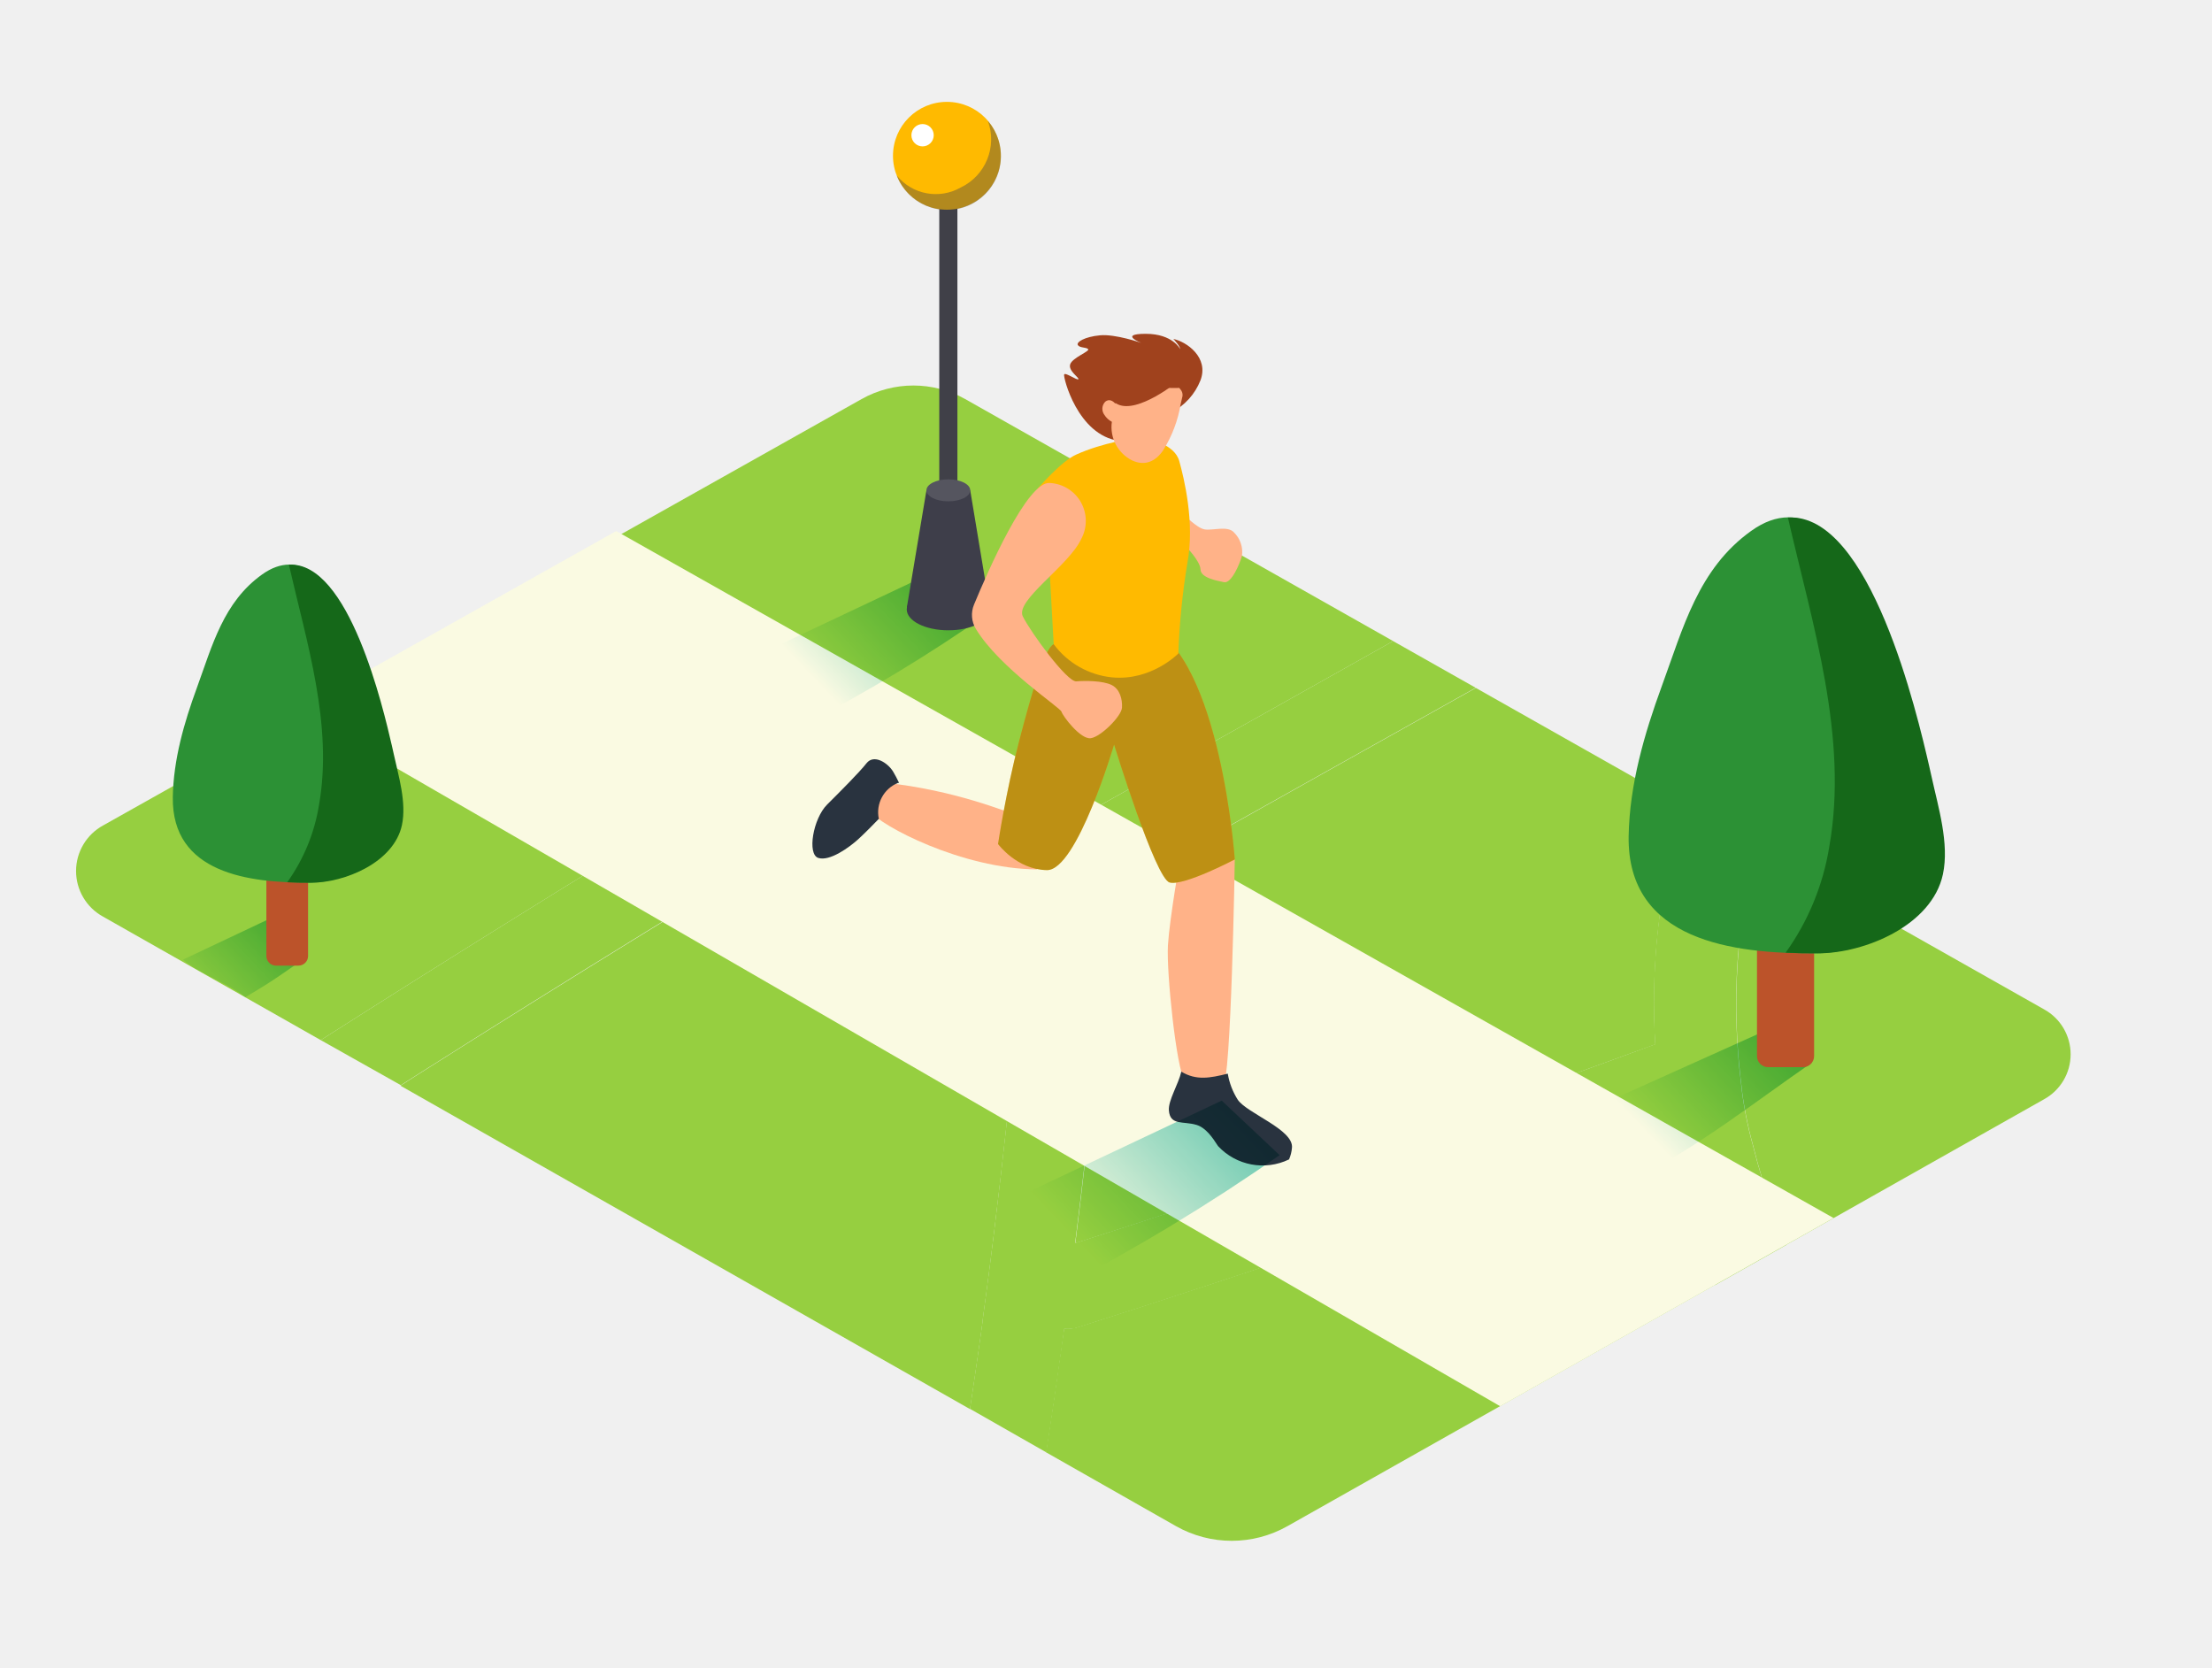
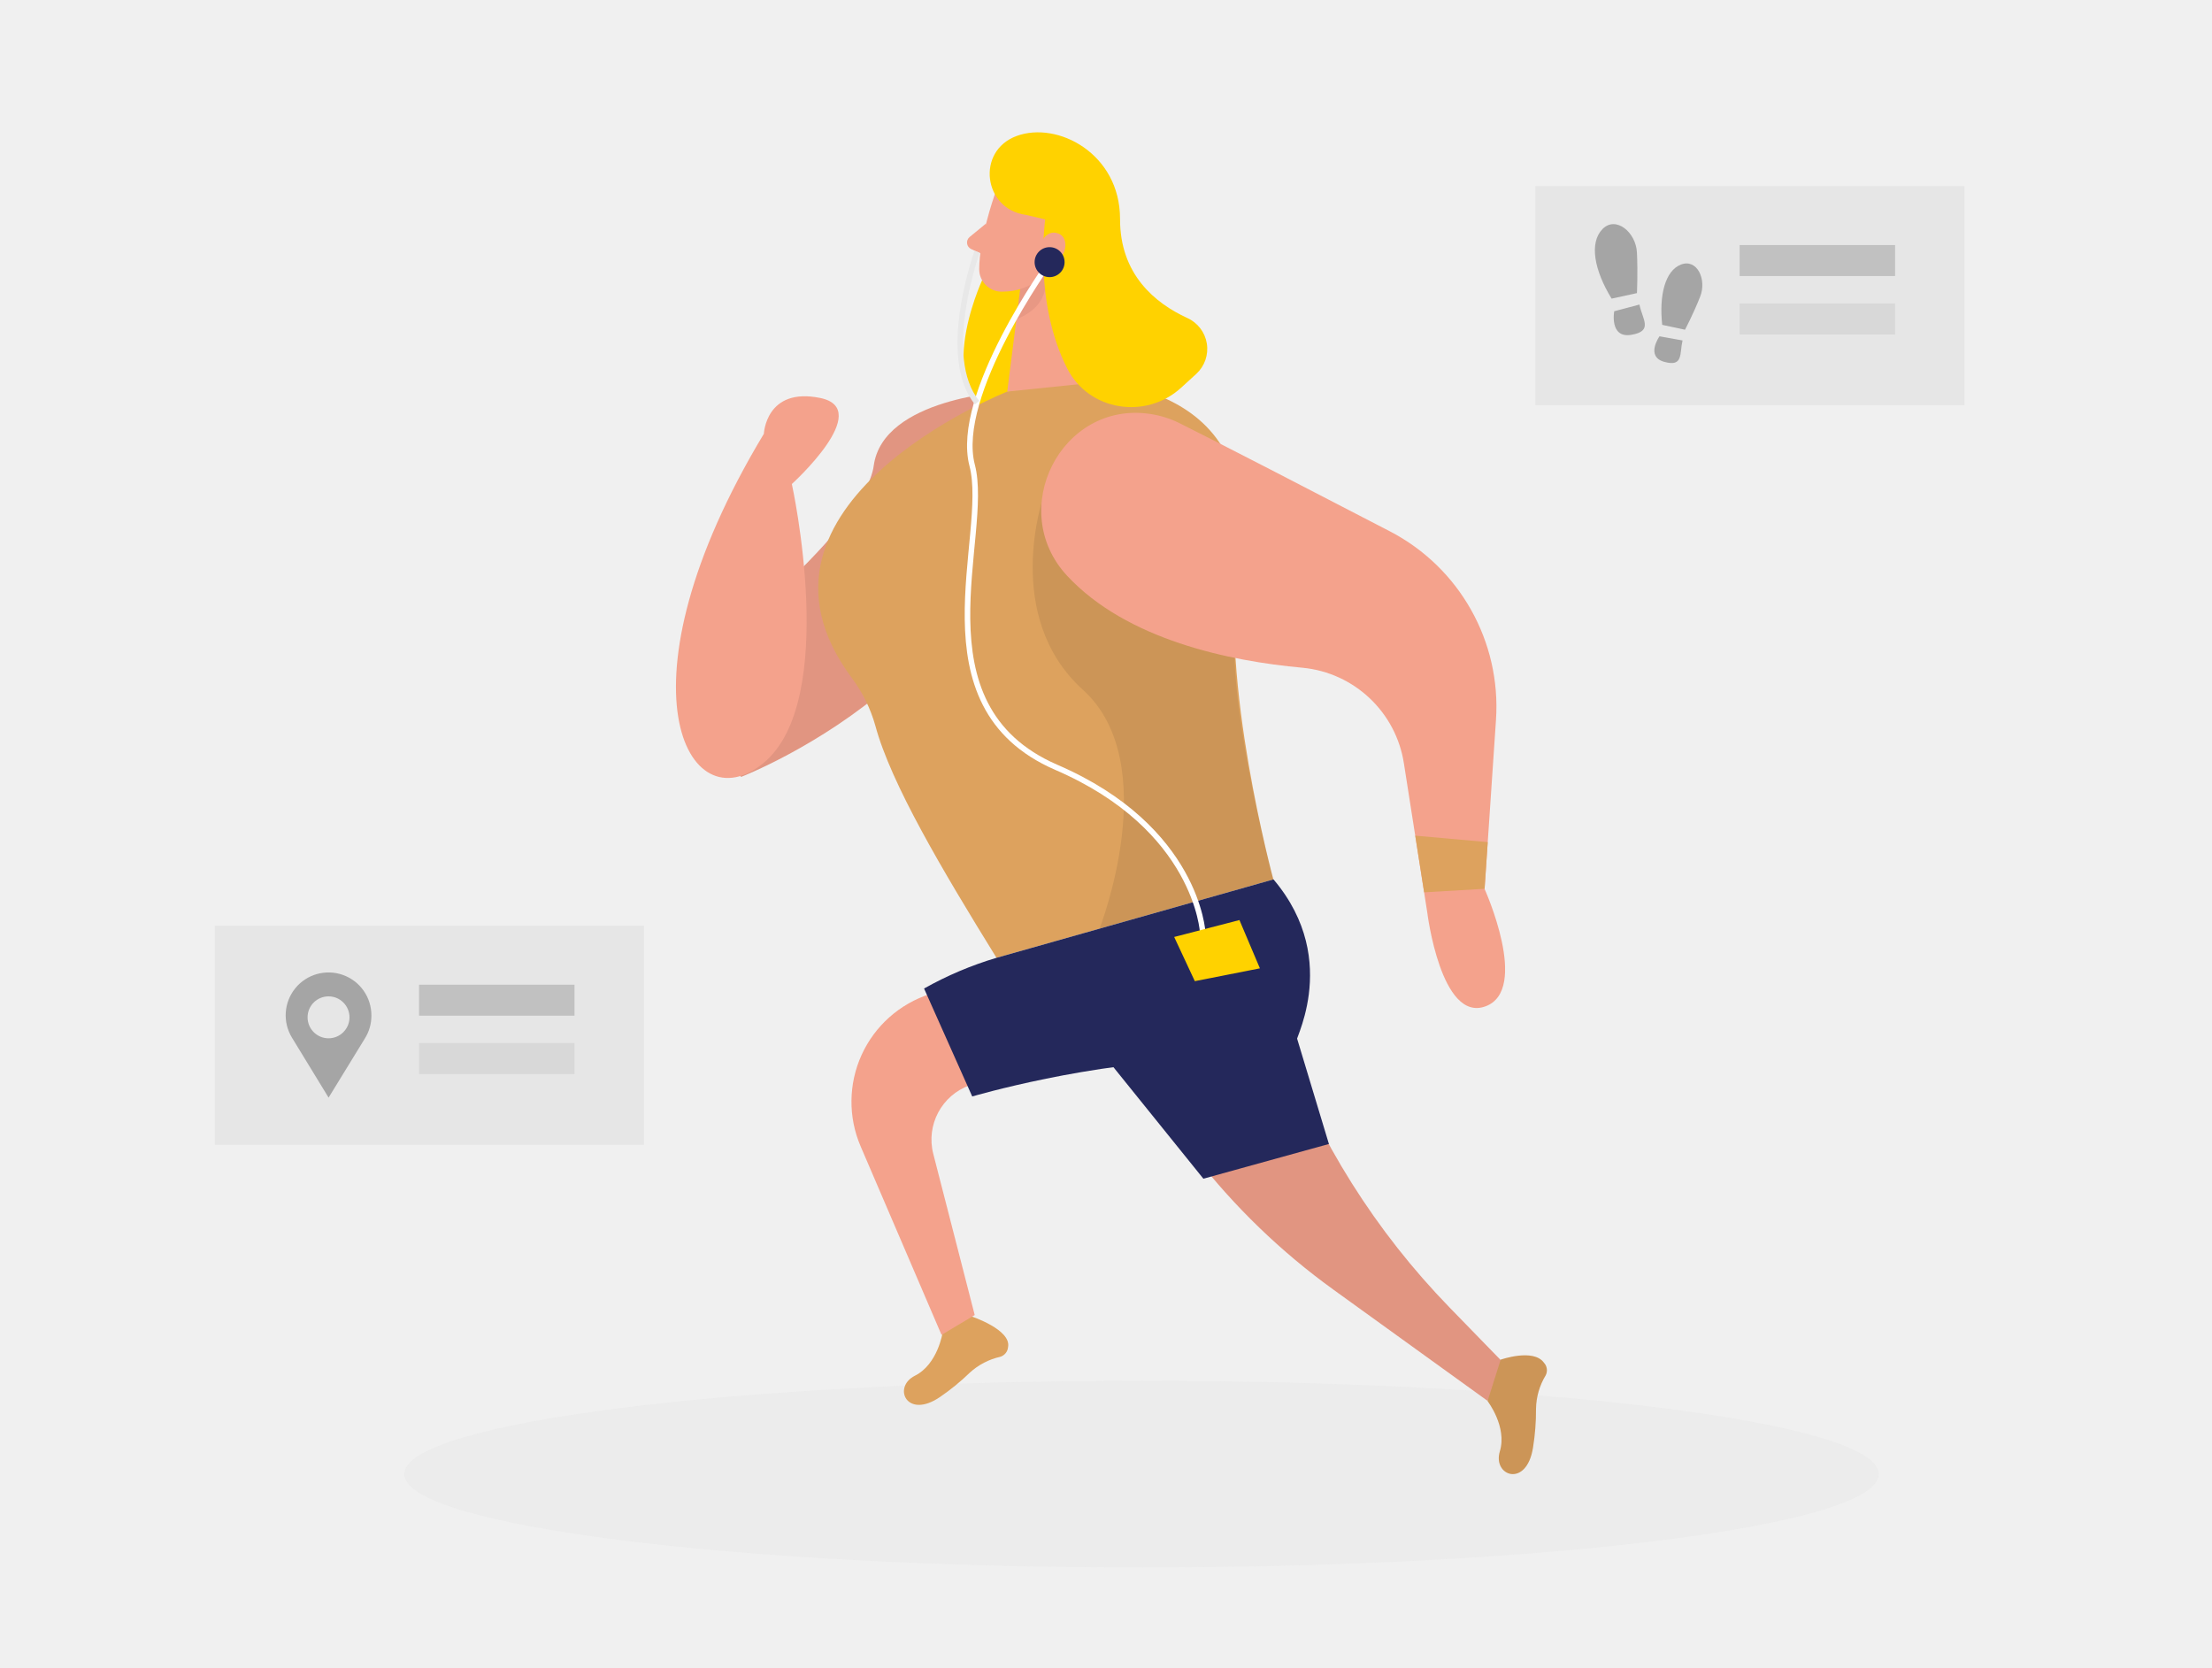
- <svg xmlns="http://www.w3.org/2000/svg" xmlns:xlink="http://www.w3.org/1999/xlink" viewBox="0 0 400 300" width="406" height="306" class="illustration styles_illustrationTablet__1DWOa">
-   <defs>
-     <linearGradient id="linear-gradient" x1="173.65" y1="97.18" x2="147.34" y2="122.2" gradientUnits="userSpaceOnUse">
-       <stop offset="0" stop-color="#00a99d" />
-       <stop offset="1" stop-color="#fff" />
-     </linearGradient>
-     <linearGradient id="linear-gradient-2" x1="324.13" y1="178.09" x2="297.31" y2="203.59" xlink:href="#linear-gradient" />
-     <linearGradient id="linear-gradient-3" x1="225.58" y1="192.13" x2="193.57" y2="222.56" xlink:href="#linear-gradient" />
-     <linearGradient id="linear-gradient-4" x1="55.3" y1="162.08" x2="34.86" y2="181.51" xlink:href="#linear-gradient" />
-   </defs>
-   <g style="isolation: isolate;">
-     <g id="Layer_2" data-name="Layer 2">
-       <path d="M322.36,222.62q-.32-.77-.63-1.54-.62-1.55-1.19-3.11a112.18,112.18,0,0,1-3.46-11.34A71.88,71.88,0,0,1,314.83,195c0,.23.22,1.72.1.7l-.1-.83q-.08-.62-.14-1.24-.16-1.45-.29-2.9-.25-2.9-.35-5.81a115.2,115.2,0,0,1,.19-11.85q.2-2.9.54-5.8c0-.41.1-.81.15-1.21l.05-.35q.22-1.44.47-2.87.93-5.24,2.35-10.38l51.84,29.31a9.28,9.28,0,0,1,0,16.25l-46.52,26.26-.62-1.33Z" fill="#96cf40" />
-       <path d="M209.43,139l-8.68,4.86c-1.55.87-3.08,1.75-4.64,2.6l-.5.26h-.05l-1.74-.95-4.09-2.28q-4.19-2.35-8.37-4.73Q172.88,134,164.48,129q-26.84-15.77-52.95-32.7l44.27-24.88a19.13,19.13,0,0,1,18.74,0l77.39,43.76-24.92,14Z" fill="#96cf40" />
-       <path d="M192.43,239.49a6.48,6.48,0,0,0,2.52-.27q12.17-3.87,24.3-7.86,41.16-13.53,81.84-28.4a116.39,116.39,0,0,0,9,28.64l-77.29,43.62a20.48,20.48,0,0,1-20.13,0l-23.51-13.36q1.49-9.66,2.83-19.35Q192.23,241,192.43,239.49Z" fill="#96cf40" />
-       <path d="M299.34,188.1q-11.31,4.14-22.66,8.19-40.88,14.55-82.23,27.77,4-31.76,6.39-63.67.76-.3,1.51-.65c3-1.42,5.86-3.22,8.75-4.84l9.15-5.12,17.83-10,28.8-16.13,37.62,21.27q-.86,2.73-1.58,5.5A121.26,121.26,0,0,0,299.34,188.1Z" fill="#96cf40" />
-       <path d="M18.67,148.5l78.45-44.08q15.66,10.28,31.59,20.15,7.7,4.77,15.47,9.44-7.93,4.76-15.83,9.56Q92.94,165.07,58,187.33L18.63,165A9.4,9.4,0,0,1,18.67,148.5Z" fill="#96cf40" />
-       <path d="M158.5,142.51l4.05,2.38q8.54,5,17.14,9.81c2.12,1.19,4.22,2.44,6.36,3.61q-.8,10.91-1.79,21.81-1.9,21-4.5,42-.64,5.21-1.33,10.41-.36,2.73-.73,5.46l0,.19-.14,1-.36,2.6q-.86,6.14-1.79,12.27l-103-58.48,3-1.92Q116.65,167.55,158.5,142.51Z" fill="#96cf40" />
-       <path d="M144.17,134q-7.76-4.67-15.47-9.44-15.93-9.87-31.59-20.15l14.42-8.1q26.1,16.92,52.95,32.7,8.4,4.94,16.87,9.76,4.18,2.38,8.37,4.73l4.09,2.28,1.74.95h.05l.5-.26c1.56-.85,3.1-1.73,4.64-2.6l8.68-4.86L227,129.18l24.92-14,14.93,8.44-28.8,16.13-17.83,10-9.15,5.12c-2.89,1.62-5.75,3.42-8.75,4.84q-.75.36-1.51.65-2.41,31.91-6.39,63.67,41.35-13.23,82.23-27.77,11.35-4,22.66-8.19a121.26,121.26,0,0,1,3.57-37.66q.72-2.77,1.58-5.5l13.31,7.53q-1.43,5.13-2.35,10.38-.25,1.43-.47,2.87l-.05.35c-.05.4-.11.81-.15,1.21q-.34,2.89-.54,5.8a115.2,115.2,0,0,0-.19,11.85q.1,2.91.35,5.81.12,1.45.29,2.9.07.62.14,1.24l.1.83c.12,1-.08-.47-.1-.7a71.88,71.88,0,0,0,2.25,11.64A112.18,112.18,0,0,0,320.54,218q.57,1.56,1.19,3.11.31.77.63,1.54l.14.33.62,1.33-13,7.33a116.39,116.39,0,0,1-9-28.64q-40.68,14.85-81.84,28.4-12.13,4-24.3,7.86a6.48,6.48,0,0,1-2.52.27q-.2,1.5-.41,3-1.34,9.68-2.83,19.35L175.4,254q.92-6.13,1.79-12.27l.36-2.6.14-1,0-.19q.37-2.73.73-5.46.69-5.2,1.33-10.41,2.59-21,4.5-42,1-10.9,1.79-21.81c-2.14-1.16-4.25-2.41-6.36-3.61q-8.61-4.85-17.14-9.81l-4.05-2.38q-41.84,25-83,51.1l-3,1.92L58,187.33q34.92-22.25,70.33-43.76Q136.24,138.76,144.17,134Z" fill="#96cf40" />
-       <polygon points="271.28 253.53 53.67 127.74 111.43 95.28 331.57 219.5 271.28 253.53" fill="#fafae2" />
-       <path d="M178.42,110.33l-8.6-8.11-39.91,18.85c4.09,2.09,10,5.7,15.79,9.06A291.25,291.25,0,0,0,178.42,110.33Z" opacity="0.68" fill="url(#linear-gradient)" style="mix-blend-mode: multiply;" />
-       <rect x="169.85" y="29.35" width="3.28" height="78.62" fill="#404048" />
-       <circle cx="171.23" cy="27.43" r="9.75" fill="#FFBA00" />
-       <circle cx="166.83" cy="23.71" r="2.02" fill="#fff" />
-       <path d="M178.63,21.09a9.66,9.66,0,0,1-4.93,12.09A9.1,9.1,0,0,1,162.16,31a9.75,9.75,0,1,0,16.48-9.88Z" fill="#3e3e4a" opacity="0.4" />
-       <path d="M175.45,87.92,179,109.3s-2.11,1.38-8.71,1.61-6.27-2-6.27-2l3.51-21Z" fill="#3e3e4a" />
-       <ellipse cx="171.49" cy="87.92" rx="3.96" ry="1.99" fill="#55555f" />
-       <ellipse cx="171.49" cy="109.45" rx="7.52" ry="3.78" fill="#3e3e4a" />
-       <path d="M327.66,191.39l-5.5-7.08-41.92,18.85c4.09,2.09,10,5.7,15.79,9.06C307.39,206.4,317.16,198.65,327.66,191.39Z" opacity="0.68" fill="url(#linear-gradient-2)" style="mix-blend-mode: multiply;" />
-       <rect x="317.72" y="123.73" width="10.33" height="68.49" rx="2.01" ry="2.01" fill="#bc532a" />
-       <path d="M348.4,137.74c-2.38-10.34-13-55.88-31.72-42.49-9.61,6.86-12.32,17.58-16.17,28.06-3.18,8.68-5.83,17.82-6,27.13-.3,19,19,21.27,33.72,21.2,8.51,0,20.64-5.06,22.62-14.29,1.2-5.57-.84-12.14-2-17.59Q348.63,138.74,348.4,137.74Z" fill="#2c9135" />
-       <path d="M349.3,139.75q-.22-1-.45-2c-2.11-9.14-10.63-45.81-25.54-44.91,4.43,19.33,11,39.75,7.48,59.53a45.24,45.24,0,0,1-7.89,19.15c2,.1,3.94.13,5.82.12,8.51,0,20.64-5.06,22.62-14.29C352.53,151.77,350.49,145.2,349.3,139.75Z" fill="#156819" />
-       <path d="M183.46,146.44c-1-.1-10.39-4.31-23.77-5.69,0,0-4.29,2.48-2.43,5.13s16.69,10.49,30.27,10.58" fill="#ffb288" />
-       <path d="M162.39,140.82a.58.58,0,0,1,.19,0,23.13,23.13,0,0,0-1.11-2.1c-1-1.57-3.45-3.13-4.77-1.46s-4.59,4.95-7.13,7.48-3.65,9-1.59,9.65,5.56-1.89,7.19-3.36c1.21-1.1,2.95-2.88,3.75-3.71A5.72,5.72,0,0,1,162.39,140.82Z" fill="#29333f" />
-       <path d="M223.29,154.66s-.64,40.57-2.18,41.23-5.46.6-6.91-1.34-3.3-19.49-3-24.37,2.24-15.83,2.24-15.83" fill="#ffb288" />
-       <path d="M223.84,198.13a12.57,12.57,0,0,1-1.82-4.74c-3.2.8-5.7,1.28-8.4-.36-.53,2.3-2.38,5.19-2.25,7,.21,2.81,2.59,1.9,5,2.63,1.67.51,2.87,2.24,3.89,3.83a11,11,0,0,0,12.84,2.41,6.63,6.63,0,0,0,.53-2.12C233.93,203.5,225.55,200.59,223.84,198.13Z" fill="#29333f" />
-       <path d="M190.56,115.72c-1.73.82-4,8.86-6.33,17.78s-3.75,18.37-3.75,18.37,3.38,4.62,8.83,4.72,12.15-22.7,12.15-22.7,7.47,24.27,10.05,24.94,11.78-4.17,11.78-4.17-2.56-36.41-15.7-42.3" fill="#FFBA00" />
-       <path d="M190.56,115.72c-1.73.82-4,8.86-6.33,17.78s-3.75,18.37-3.75,18.37,3.38,4.62,8.83,4.72,12.15-22.7,12.15-22.7,7.47,24.27,10.05,24.94,11.78-4.17,11.78-4.17-2.56-36.41-15.7-42.3" fill="#29333f" opacity="0.31" />
-       <path d="M214,92.21s2.38,2.51,3.81,2.77,4.17-.72,5.31.53a4.93,4.93,0,0,1,1.46,4.3c-.39,1.35-1.88,5-3.24,4.72s-4.22-.8-4.25-2.31S214.38,98,214.38,98" fill="#ffb288" />
-       <path d="M187.63,87.63s4.28-5,7-6.18c4.57-2.08,10.7-3.13,11.93-3s5.84,1.11,6.69,4.18,2.84,11.12,1.47,18.42a125.69,125.69,0,0,0-1.63,16.37s-4.87,5-12,4.32a15,15,0,0,1-10.55-6l-1.18-21.33" fill="#FFBA00" />
-       <path d="M176.48,113a4.87,4.87,0,0,1-.35-4.41c2.43-5.88,9.64-22.42,13.72-22a6.87,6.87,0,0,1,5.67,10.13c-2.31,4.93-12,11.1-10.56,14s8,11.88,9.67,11.74,4.8-.11,6.35.64,2,2.62,1.91,4.13-3.79,5.24-5.64,5.51-5.07-4-5.29-4.78S180.78,120.06,176.48,113Z" fill="#ffb288" />
-       <path d="M211.78,73.86a11.13,11.13,0,0,0,5.3-5.82c1.58-4.16-2.52-7-4.9-7.49,0,0,1.2,1.24,1.25,1.86,0,0-1.34-2.8-6.27-2.79s-.79,1.64-.79,1.64-4.65-1.63-7.45-1.37-4.37,1.25-4,1.78,1.48.34,1.85.72-2.83,1.53-3.24,2.73,1.69,2.45,1.47,2.71-2.36-1.3-2.57-.86,2.42,11,9.94,12" fill="#a0421d" />
-       <path d="M213.24,69.41a.55.55,0,0,0-.24,0,19.62,19.62,0,0,1-4.31-.32c-1.39-.35-2.72-.9-4.11-1.25-.92-.23-2.13,1.76-2.89,4.4-.47-.52-1.14-.89-1.81-.36a1.83,1.83,0,0,0-.17,2.4,3.55,3.55,0,0,0,1.35,1.25,6.74,6.74,0,0,0,3.7,7c2.37,1.08,4.28.07,5.57-1.84a22.69,22.69,0,0,0,3.18-8.4l.33-1.44a1.53,1.53,0,0,0-.43-1.24A.53.53,0,0,0,213.24,69.41Z" fill="#ffb288" />
-       <path d="M213,68.23s-7.18,5.86-10.85,4.15,2.25-6.16,2.25-6.16" fill="#a0421d" />
-       <path d="M231.39,208.13l-10.46-9.86L172.37,221.2c5,2.55,12.22,6.93,19.21,11A354.34,354.34,0,0,0,231.39,208.13Z" opacity="0.68" fill="url(#linear-gradient-3)" style="mix-blend-mode: multiply;" />
-       <path d="M44.36,179.57c5.32-3.14,6.26-3.94,11.35-7.45l-4.41-7.94-18.21,8.6C36.21,175.44,41.14,177,44.36,179.57Z" opacity="0.68" fill="url(#linear-gradient-4)" style="mix-blend-mode: multiply;" />
-       <rect x="48.17" y="123.91" width="7.54" height="49.95" rx="1.74" ry="1.74" fill="#bc532a" />
-       <path d="M70.54,134.13c-1.74-7.54-9.45-40.76-23.14-31-7,5-9,12.82-11.79,20.47-2.32,6.33-4.25,13-4.36,19.79-.22,13.82,13.84,15.51,24.6,15.46,6.2,0,15.05-3.69,16.5-10.42.87-4.06-.61-8.85-1.48-12.83Q70.71,134.86,70.54,134.13Z" fill="#2c9135" />
-       <path d="M71.2,135.59q-.16-.73-.33-1.47c-1.54-6.67-7.75-33.41-18.63-32.75,3.23,14.1,8,29,5.45,43.42a33,33,0,0,1-5.75,14c1.44.07,2.87.09,4.24.09,6.2,0,15.05-3.69,16.5-10.42C73.55,144.36,72.06,139.57,71.2,135.59Z" fill="#156819" />
-     </g>
-   </g>
+ <svg xmlns="http://www.w3.org/2000/svg" id="Layer_1" data-name="Layer 1" viewBox="0 0 400 300" width="406" height="306" class="illustration styles_illustrationTablet__1DWOa">
+   <path d="M182.14,70.07S159.67,71.19,158,83.47s-35.17,37.9-35.17,37.9L134,139.74S190.58,118,182.14,70.07Z" fill="#f4a28c" />
+   <path d="M182.14,70.07S159.67,71.19,158,83.47s-35.17,37.9-35.17,37.9L134,139.74S190.58,118,182.14,70.07Z" opacity="0.08" />
+   <ellipse cx="206.42" cy="265.8" rx="133.31" ry="16.87" fill="#e6e6e6" opacity="0.45" />
+   <path d="M170.45,240.24s-.88,5.71-5,7.77-1.48,8,4.59,3.81a40.48,40.48,0,0,0,5.33-4.36,12.08,12.08,0,0,1,5.51-2.87,2,2,0,0,0,1.41-1.76c.61-3.16-6.64-5.55-6.64-5.55Z" fill="#dda25e" />
+   <rect x="38.85" y="166.65" width="77.6" height="39.61" fill="#e6e6e6" />
+   <path d="M67.16,182.89a7.75,7.75,0,1,0-14.36,4h0l6.62,10.84L66,187h0A7.66,7.66,0,0,0,67.16,182.89ZM59.41,187a3.79,3.79,0,1,1,3.79-3.79A3.79,3.79,0,0,1,59.41,187Z" fill="#a5a5a5" />
+   <rect x="75.78" y="177.31" width="28.11" height="5.6" fill="#a5a5a5" opacity="0.58" />
+   <rect x="75.78" y="187.86" width="28.11" height="5.6" fill="#a5a5a5" opacity="0.23" />
+   <rect x="277.65" y="32.91" width="77.6" height="39.61" fill="#e6e6e6" />
+   <rect x="314.58" y="43.57" width="28.11" height="5.6" fill="#a5a5a5" opacity="0.58" />
+   <rect x="314.58" y="54.13" width="28.11" height="5.6" fill="#a5a5a5" opacity="0.23" />
+   <path d="M177.6,49.93s-10,21.57,4.42,25.34,10.07-32.81,10.07-32.81Z" fill="#ffd200" />
+   <path d="M179.77,34.77s-2.68,7.63-2.7,13.16A4.07,4.07,0,0,0,181.15,52c2.78,0,6.54-.89,8.47-4.8L193.71,41a7.26,7.26,0,0,0-1.17-8.31C188.94,28.34,181.17,30,179.77,34.77Z" fill="#f4a28c" />
+   <path d="M182.14,70.07S130.74,90.41,154,121.8a26.27,26.27,0,0,1,4.3,8.71c2.82,10.44,12.11,26.11,21.9,41.94l50.06-14.17s-9.81-36.25-6.38-58.18c5.27-33.68-29.4-31.92-29.4-31.92Z" fill="#dda25e" />
+   <polygon points="192.09 42.46 196.7 68.56 182.14 70.07 184.56 50.97 192.09 42.46" fill="#f4a28c" />
+   <path d="M178.33,39.66l-3,2.46a1.3,1.3,0,0,0,.28,2.17l2.85,1.33Z" fill="#f4a28c" />
+   <path d="M184.49,51.51A9.86,9.86,0,0,0,189,48.75s1.54,5.59-5.2,8.23Z" fill="#ce8172" opacity="0.31" />
+   <path d="M185.5,38.11l3.51.82s-2.19,14.89,4,27c3.92,7.65,14.21,9.24,20.56,3.45l2.75-2.51a6.13,6.13,0,0,0-1.62-10.11c-5.86-2.69-12.19-7.91-12.16-17.92,0-11.78-11.26-17.72-18.68-15S177.83,37.09,185.5,38.11Z" fill="#ffd200" />
+   <path d="M188.68,89.07s-7.55,21.62,7.15,34.92,3,43.19,3,43.19l31.43-8.9s-7.67-28.93-7-43.56S188.68,89.07,188.68,89.07Z" opacity="0.08" />
+   <path d="M187.89,44s1-3.45,3.49-2.52,1.18,5.93-2.48,5.49Z" fill="#f4a28c" />
+   <path d="M197.15,183.91,216,208.18a122.6,122.6,0,0,0,25.17,24.3L269,252.56l3.83-5.88-10.7-11a136.84,136.84,0,0,1-30.32-48.16l-4.4-12Z" fill="#f4a28c" />
+   <path d="M197.15,183.91,216,208.18a122.6,122.6,0,0,0,25.17,24.3L269,252.56l3.83-5.88-10.7-11a136.84,136.84,0,0,1-30.32-48.16l-4.4-12Z" opacity="0.08" />
+   <path d="M193,103.4c-11.13-11.91-1.09-31.71,15-29.29a17.65,17.65,0,0,1,5.24,1.64c6.9,3.43,24.07,12.3,38.09,19.58a35.72,35.72,0,0,1,19.19,34.12L268.46,160s8.24,18.24.17,21.22-10.53-16.94-10.53-16.94l-4.22-26.93A20.53,20.53,0,0,0,235.54,120C222.27,118.8,203.76,114.94,193,103.4Z" fill="#f4a28c" />
+   <path d="M168.17,179h0a20.45,20.45,0,0,0-12.54,27.54l14.63,34.09,6-3.59-7.49-29.13a10.41,10.41,0,0,1,6.61-12.42L187.93,191Z" fill="#f4a28c" />
+   <path d="M167.1,178l8.71,19.52s21.48-6.35,42.47-6.68c6.58-.1,13.09-.55,16.23-3.22-1.36,1.16,8.54-14.28-4.22-29.35l-50.06,14.17A63.67,63.67,0,0,0,167.1,178Z" fill="#24285b" />
+   <path d="M138.13,77.7s.36-8.49,10.19-6.48-5.13,15.56-5.13,15.56,8.63,39.07-5.12,50.44S110.64,123.33,138.13,77.7Z" fill="#f4a28c" />
+   <path d="M269,252.6s3.58,4.64,2.22,9.09,4.84,6.7,6-.7a42.38,42.38,0,0,0,.54-7,12,12,0,0,1,1.75-6.05,2,2,0,0,0-.31-2.27c-1.89-2.66-7.83-.56-7.83-.56Z" fill="#dda25e" />
+   <path d="M269,252.6s3.58,4.64,2.22,9.09,4.84,6.7,6-.7a42.38,42.38,0,0,0,.54-7,12,12,0,0,1,1.75-6.05,2,2,0,0,0-.31-2.27c-1.89-2.66-7.83-.56-7.83-.56Z" opacity="0.08" />
+   <path d="M200.72,191.45l16.89,20.94,22.7-6.28-5.91-19.57S212.88,184.4,200.72,191.45Z" fill="#24285b" />
+   <path d="M189.8,46.66s-17.34,24-14,36.75S165.14,126.79,191,138c25.51,11,26.49,29.88,26.49,29.88" fill="none" stroke="#fff" stroke-miterlimit="10" />
+   <circle cx="189.8" cy="46.66" r="2.71" fill="#24285b" />
+   <polygon points="212.33 168.68 224.13 165.62 227.83 174.35 216.06 176.67 212.33 168.68" fill="#ffd200" />
+   <polygon points="255.92 150.36 269.03 151.53 268.46 159.97 257.53 160.61 255.92 150.36" fill="#dda25e" />
+   <path d="M176.69,44.78s-6.85,19,0,27.28" fill="none" stroke="#e8e8e8" stroke-miterlimit="10" />
+   <path d="M291.9,55.54S291,60.47,295,59.8,297,57,296.46,54.33Z" fill="#a5a5a5" />
+   <path d="M291.43,53.26l4.58-1s.18-3.67,0-7.34-3.83-6.71-6.24-4.23S288.28,48.13,291.43,53.26Z" fill="#a5a5a5" />
+   <path d="M300.09,60.07s-2.6,3.66.87,4.62,2.73-1.46,3.3-3.87Z" fill="#a5a5a5" />
+   <path d="M300.58,58l4.12.88s1.54-2.91,2.75-6-.56-6.89-3.46-5.79S300,52.68,300.58,58Z" fill="#a5a5a5" />
</svg>
